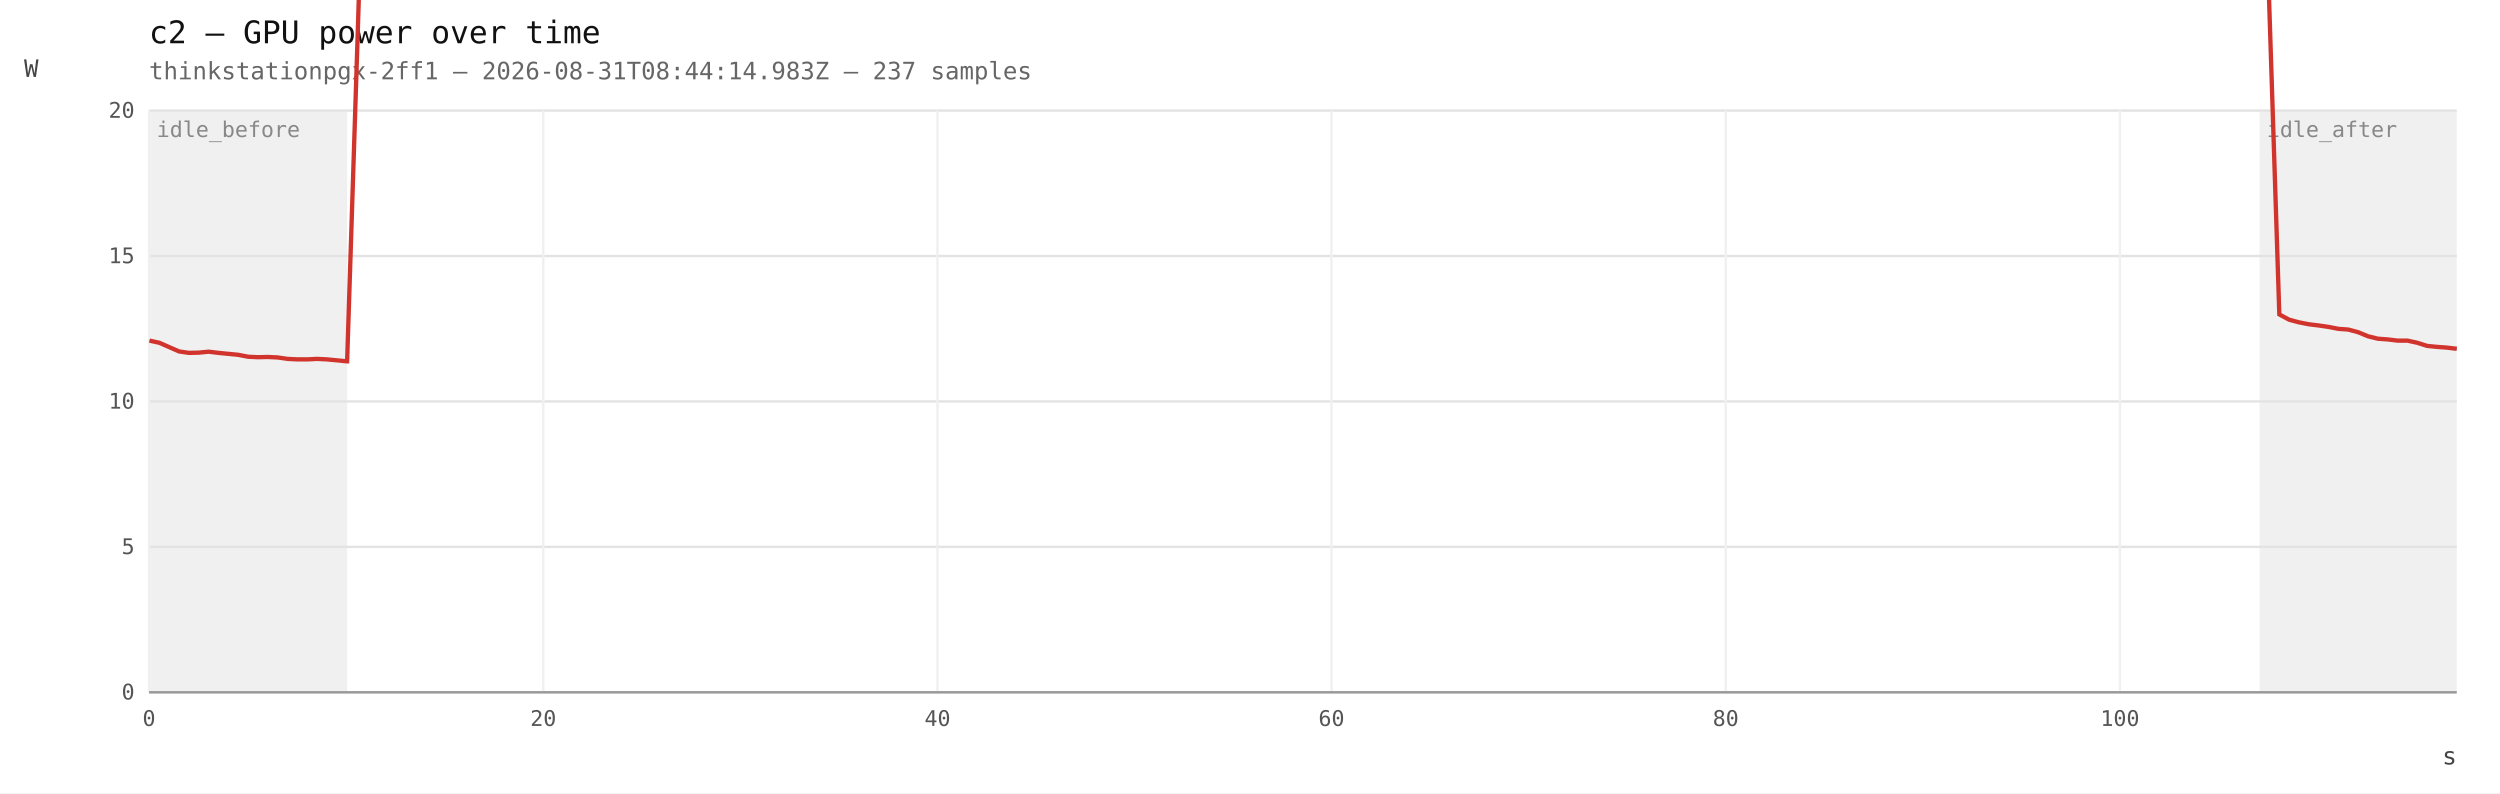
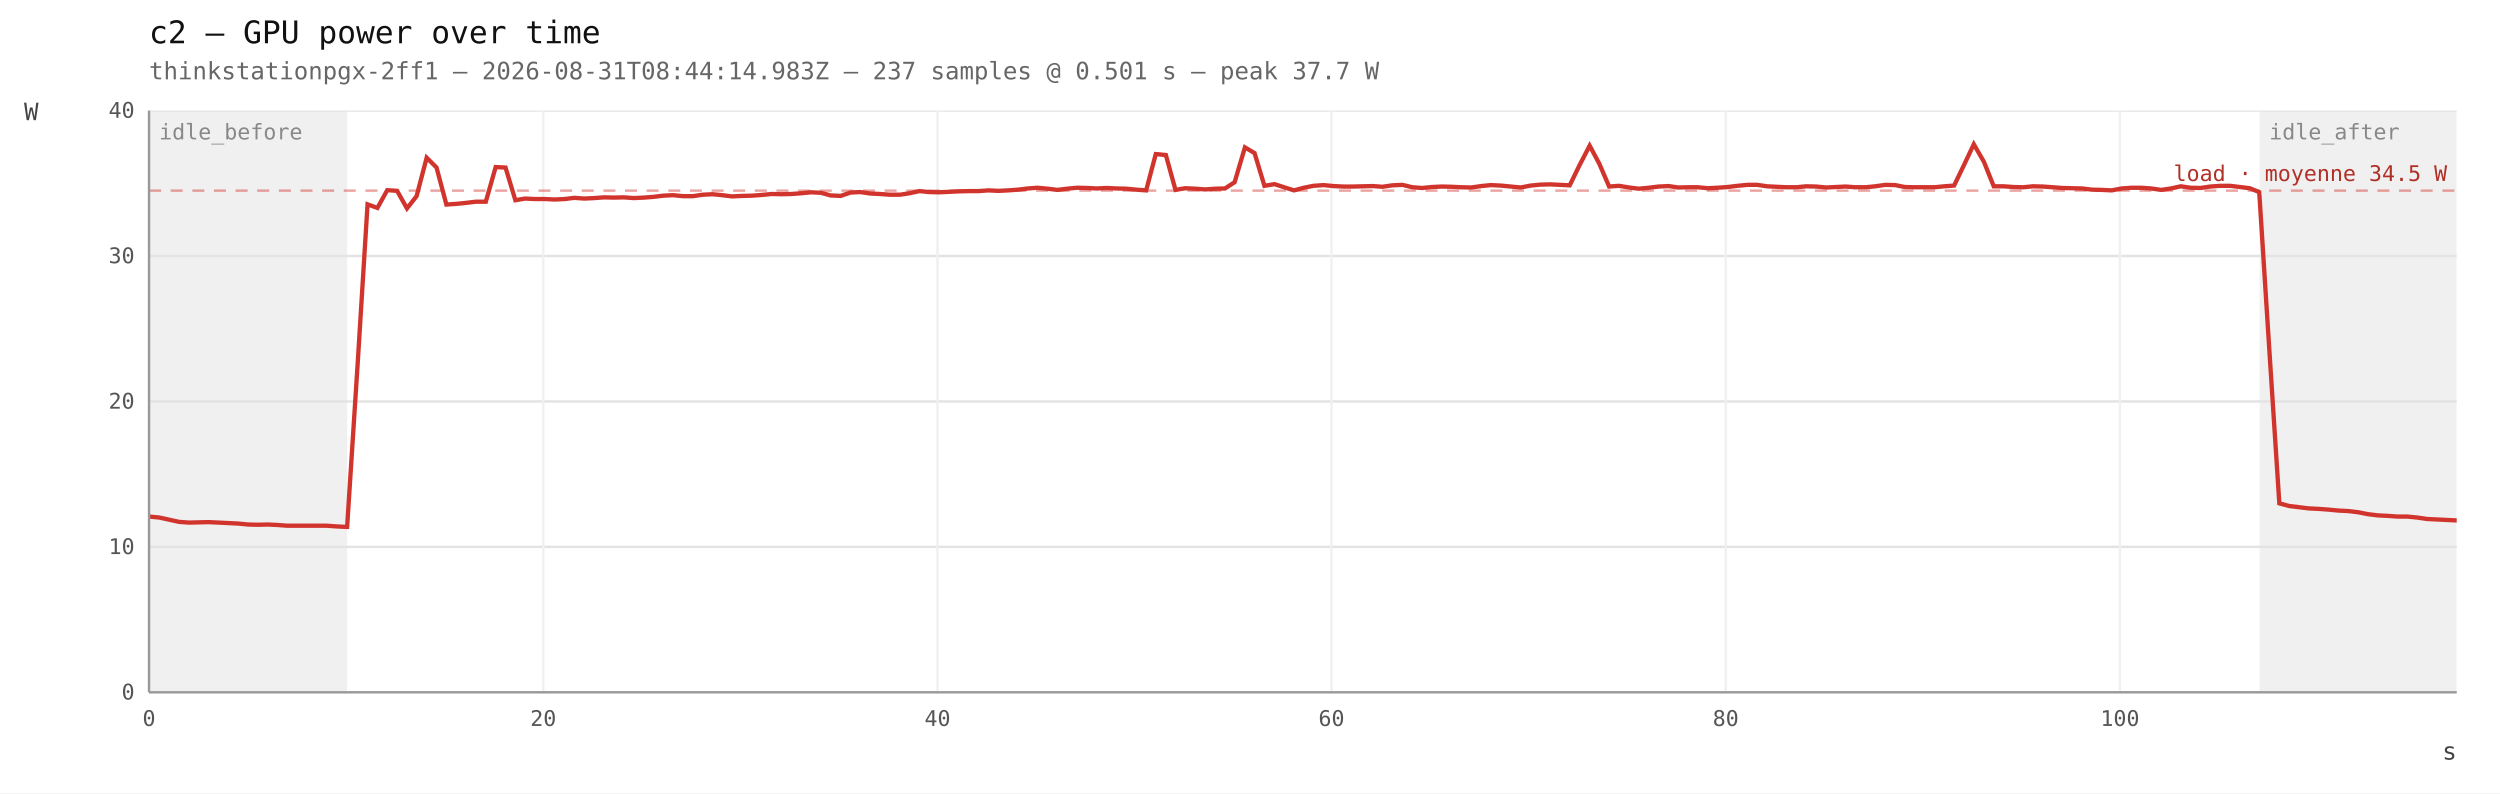
<svg xmlns="http://www.w3.org/2000/svg" width="1040" height="330" viewBox="0 0 1040 330" font-family="Menlo,Consolas,monospace">
+   <defs>
+     <clipPath id="plot-clip">
+       <rect x="62" y="46" width="960" height="242" />
+     </clipPath>
+   </defs>
  <rect width="1040" height="330" fill="#ffffff" />
  <text x="62" y="18" font-size="13" fill="#111">c2 — GPU power over time</text>
-   <text x="62" y="33" font-size="10" fill="#666">thinkstationpgx-2ff1 — 2026-08-31T08:44:14.983Z — 237 samples</text>
-   <rect x="62.2" y="46" width="82.2" height="242" fill="#000000" opacity="0.06" />
-   <text x="65.2" y="57" font-size="9" fill="#888">idle_before</text>
-   <rect x="940.0" y="46" width="82.0" height="242" fill="#000000" opacity="0.06" />
-   <text x="943.0" y="57" font-size="9" fill="#888">idle_after</text>
-   <line x1="62" y1="288.0" x2="1022" y2="288.0" stroke="#e3e3e3" stroke-width="1" />
+   <text x="62" y="33" font-size="10" fill="#666">thinkstationpgx-2ff1 — 2026-08-31T08:44:14.983Z — 237 samples @ 0.501 s — peak 37.7 W</text>
+   <g clip-path="url(#plot-clip)">
+     <rect x="62.2" y="46" width="82.2" height="242" fill="#000000" opacity="0.06" />
+     <rect x="940.0" y="46" width="82.0" height="242" fill="#000000" opacity="0.06" />
+     <line x1="62" y1="288.0" x2="1022" y2="288.0" stroke="#e3e3e3" stroke-width="1" />
+     <line x1="62" y1="227.5" x2="1022" y2="227.5" stroke="#e3e3e3" stroke-width="1" />
+     <line x1="62" y1="167.0" x2="1022" y2="167.0" stroke="#e3e3e3" stroke-width="1" />
+     <line x1="62" y1="106.5" x2="1022" y2="106.5" stroke="#e3e3e3" stroke-width="1" />
+     <line x1="62" y1="46.0" x2="1022" y2="46.0" stroke="#e3e3e3" stroke-width="1" />
+     <line x1="62.0" y1="46" x2="62.0" y2="288" stroke="#f0f0f0" stroke-width="1" />
+     <line x1="226.0" y1="46" x2="226.0" y2="288" stroke="#f0f0f0" stroke-width="1" />
+     <line x1="390.0" y1="46" x2="390.0" y2="288" stroke="#f0f0f0" stroke-width="1" />
+     <line x1="553.9" y1="46" x2="553.9" y2="288" stroke="#f0f0f0" stroke-width="1" />
+     <line x1="717.9" y1="46" x2="717.9" y2="288" stroke="#f0f0f0" stroke-width="1" />
+     <line x1="881.9" y1="46" x2="881.9" y2="288" stroke="#f0f0f0" stroke-width="1" />
+     <line x1="62" y1="79.3" x2="1022" y2="79.3" stroke="#d0342c" opacity="0.45" stroke-dasharray="5,4" stroke-width="1" />
+     <polyline fill="none" stroke="#d0342c" stroke-width="1.8" points="62.2,214.9 66.3,215.3 70.4,216.2 74.5,217.1 78.6,217.4 82.7,217.3 86.8,217.2 90.9,217.4 95.0,217.6 99.1,217.8 103.2,218.2 107.3,218.3 111.4,218.2 115.5,218.4 119.6,218.7 123.7,218.7 127.8,218.7 131.9,218.7 136.0,218.7 140.1,219.0 144.2,219.2 144.4,219.2 148.8,151.1 152.9,85.0 157.0,86.5 161.1,79.1 165.2,79.4 169.3,86.7 173.3,81.6 177.5,65.6 181.6,69.7 185.7,85.1 189.9,84.8 193.9,84.4 198.0,83.9 202.1,83.9 206.2,69.5 210.3,69.7 214.4,83.3 218.4,82.6 222.6,82.8 226.7,82.8 230.8,83.0 234.9,82.8 238.9,82.3 243.0,82.6 247.2,82.4 251.3,82.1 255.4,82.2 259.5,82.1 263.6,82.4 267.8,82.2 271.8,81.9 275.9,81.4 280.0,81.2 284.1,81.6 288.3,81.6 292.3,81.0 296.4,80.8 300.4,81.2 304.5,81.7 308.7,81.5 312.8,81.4 316.9,81.1 321.0,80.7 325.1,80.8 329.2,80.7 333.3,80.4 337.4,80.0 341.5,80.2 345.5,81.3 349.7,81.5 353.8,80.1 357.9,79.9 362.0,80.5 366.1,80.7 370.1,81.0 374.4,81.0 378.3,80.4 382.5,79.5 386.6,79.9 390.6,80.0 394.8,79.8 398.9,79.6 403.0,79.5 407.1,79.5 411.2,79.2 415.3,79.4 419.4,79.2 423.5,78.9 427.6,78.4 431.6,78.1 435.8,78.5 439.9,79.0 443.9,78.5 448.1,78.1 452.2,78.2 456.3,78.4 460.4,78.2 464.5,78.4 468.6,78.5 472.7,78.9 476.8,79.2 480.8,64.1 485.0,64.5 489.0,79.0 493.1,78.3 497.3,78.5 501.4,78.8 505.5,78.5 509.6,78.4 513.6,75.8 517.9,61.3 521.9,63.7 526.0,77.3 530.2,76.6 534.2,77.9 538.3,79.2 542.4,78.1 546.4,77.3 550.6,77.0 554.6,77.4 558.8,77.6 562.9,77.6 567.0,77.5 571.1,77.4 575.1,77.7 579.2,77.1 583.4,76.9 587.5,77.9 591.6,78.2 595.7,77.8 599.8,77.6 603.8,77.7 608.0,77.9 612.0,78.0 616.2,77.4 620.2,77.0 624.4,77.2 628.5,77.6 632.6,78.0 636.7,77.2 640.8,76.8 644.9,76.7 649.0,76.9 653.0,77.1 657.1,68.7 661.3,60.6 665.3,68.1 669.4,77.6 673.5,77.3 677.7,78.0 681.7,78.5 685.9,78.1 690.0,77.6 694.1,77.4 698.1,78.0 702.3,77.9 706.3,77.9 710.5,78.3 714.5,78.1 718.7,77.8 722.8,77.3 726.9,76.9 731.0,76.9 735.1,77.5 739.1,77.7 743.2,77.9 747.3,77.9 751.4,77.5 755.5,77.6 759.7,78.0 763.7,77.8 767.8,77.6 771.9,77.9 776.1,77.9 780.1,77.5 784.3,76.9 788.4,77.0 792.4,77.8 796.6,77.9 800.6,77.9 804.8,77.9 808.8,77.5 812.9,77.2 817.0,68.7 821.1,60.0 825.3,67.3 829.4,77.5 833.4,77.5 837.6,77.8 841.7,77.9 845.7,77.5 849.8,77.6 853.9,77.9 858.0,78.2 862.1,78.3 866.2,78.4 870.3,78.9 874.4,79.0 878.5,79.2 882.6,78.4 886.7,78.1 890.8,78.1 894.9,78.4 899.0,79.0 903.1,78.4 907.2,77.5 911.2,78.1 915.4,78.2 919.5,77.6 923.6,77.3 927.7,77.3 931.8,77.8 935.9,78.3 939.8,79.9 940.0,82.4 944.1,146.5 948.2,209.4 952.3,210.5 956.4,211.0 960.5,211.5 964.6,211.7 968.7,212.0 972.8,212.4 976.9,212.6 981.0,213.1 985.1,213.9 989.2,214.4 993.3,214.6 997.4,214.9 1001.5,214.9 1005.6,215.3 1009.7,215.9 1013.8,216.1 1017.9,216.3 1022.0,216.5" />
+   </g>
+   <line x1="62" y1="288" x2="1022" y2="288" stroke="#999" stroke-width="1" />
+   <line x1="62" y1="46" x2="62" y2="288" stroke="#999" stroke-width="1" />
  <text x="56" y="291.0" font-size="9" fill="#555" text-anchor="end">0</text>
-   <line x1="62" y1="227.5" x2="1022" y2="227.5" stroke="#e3e3e3" stroke-width="1" />
-   <text x="56" y="230.5" font-size="9" fill="#555" text-anchor="end">5</text>
-   <line x1="62" y1="167.0" x2="1022" y2="167.0" stroke="#e3e3e3" stroke-width="1" />
-   <text x="56" y="170.0" font-size="9" fill="#555" text-anchor="end">10</text>
-   <line x1="62" y1="106.5" x2="1022" y2="106.5" stroke="#e3e3e3" stroke-width="1" />
-   <text x="56" y="109.5" font-size="9" fill="#555" text-anchor="end">15</text>
-   <line x1="62" y1="46.0" x2="1022" y2="46.0" stroke="#e3e3e3" stroke-width="1" />
-   <text x="56" y="49.0" font-size="9" fill="#555" text-anchor="end">20</text>
-   <line x1="62.0" y1="46" x2="62.0" y2="288" stroke="#f0f0f0" stroke-width="1" />
+   <text x="56" y="230.5" font-size="9" fill="#555" text-anchor="end">10</text>
+   <text x="56" y="170.0" font-size="9" fill="#555" text-anchor="end">20</text>
+   <text x="56" y="109.5" font-size="9" fill="#555" text-anchor="end">30</text>
+   <text x="56" y="49.0" font-size="9" fill="#555" text-anchor="end">40</text>
  <text x="62.0" y="302" font-size="9" fill="#555" text-anchor="middle">0</text>
-   <line x1="226.0" y1="46" x2="226.0" y2="288" stroke="#f0f0f0" stroke-width="1" />
  <text x="226.0" y="302" font-size="9" fill="#555" text-anchor="middle">20</text>
-   <line x1="390.0" y1="46" x2="390.0" y2="288" stroke="#f0f0f0" stroke-width="1" />
  <text x="390.0" y="302" font-size="9" fill="#555" text-anchor="middle">40</text>
-   <line x1="553.9" y1="46" x2="553.9" y2="288" stroke="#f0f0f0" stroke-width="1" />
  <text x="553.9" y="302" font-size="9" fill="#555" text-anchor="middle">60</text>
-   <line x1="717.9" y1="46" x2="717.9" y2="288" stroke="#f0f0f0" stroke-width="1" />
  <text x="717.9" y="302" font-size="9" fill="#555" text-anchor="middle">80</text>
-   <line x1="881.9" y1="46" x2="881.9" y2="288" stroke="#f0f0f0" stroke-width="1" />
  <text x="881.9" y="302" font-size="9" fill="#555" text-anchor="middle">100</text>
-   <line x1="62" y1="288" x2="1022" y2="288" stroke="#999" stroke-width="1" />
-   <text x="1022" y="318" font-size="10" fill="#444" text-anchor="end">s</text>
-   <text x="10" y="32" font-size="10" fill="#444">W</text>
-   <polyline fill="none" stroke="#3b6fb5" stroke-width="1" opacity="0.75" points="62.2,141.7 66.3,142.6 70.4,144.4 74.5,146.2 78.6,146.8 82.7,146.7 86.8,146.3 90.9,146.8 95.0,147.2 99.1,147.6 103.2,148.4 107.3,148.6 111.4,148.5 115.5,148.7 119.6,149.3 123.7,149.5 127.8,149.5 131.9,149.3 136.0,149.5 140.1,149.9 144.2,150.3 144.4,150.3 148.8,14.3 152.9,-118.1 157.0,-114.9 161.1,-129.8 165.2,-129.2 169.3,-114.6 173.3,-124.7 177.5,-156.8 181.6,-148.7 185.7,-117.7 189.9,-118.3 193.9,-119.2 198.0,-120.1 202.1,-120.3 206.2,-149.1 210.3,-148.6 214.4,-121.5 218.4,-122.8 222.6,-122.4 226.7,-122.3 230.8,-121.9 234.9,-122.4 238.9,-123.4 243.0,-122.8 247.2,-123.3 251.3,-123.8 255.4,-123.6 259.5,-123.8 263.6,-123.2 267.8,-123.6 271.8,-124.1 275.9,-125.2 280.0,-125.6 284.1,-124.9 288.3,-124.9 292.3,-126.1 296.4,-126.3 300.4,-125.7 304.5,-124.6 308.7,-125.0 312.8,-125.2 316.9,-125.8 321.0,-126.5 325.1,-126.3 329.2,-126.5 333.3,-127.3 337.4,-128.0 341.5,-127.5 345.5,-125.3 349.7,-125.0 353.8,-127.9 357.9,-128.2 362.0,-126.9 366.1,-126.5 370.1,-126.1 374.4,-125.9 378.3,-127.3 382.5,-129.0 386.6,-128.2 390.6,-128.0 394.8,-128.4 398.9,-128.7 403.0,-129.0 407.1,-129.1 411.2,-129.6 415.3,-129.2 419.4,-129.6 423.5,-130.2 427.6,-131.1 431.6,-131.9 435.8,-131.0 439.9,-130.1 443.9,-130.9 448.1,-131.9 452.2,-131.6 456.3,-131.1 460.4,-131.5 464.5,-131.1 468.6,-131.0 472.7,-130.3 476.8,-129.7 480.8,-159.8 485.0,-159.0 489.0,-130.1 493.1,-131.4 497.3,-131.0 501.4,-130.4 505.5,-131.0 509.6,-131.1 513.6,-136.5 517.9,-165.4 521.9,-160.7 526.0,-133.4 530.2,-134.8 534.2,-132.1 538.3,-129.6 542.4,-131.7 546.4,-133.3 550.6,-134.0 554.6,-133.2 558.8,-132.8 562.9,-132.8 567.0,-133.1 571.1,-133.2 575.1,-132.6 579.2,-133.8 583.4,-134.3 587.5,-132.1 591.6,-131.6 595.7,-132.4 599.8,-132.8 603.8,-132.6 608.0,-132.2 612.0,-132.0 616.2,-133.2 620.2,-133.9 624.4,-133.7 628.5,-132.8 632.6,-132.0 636.7,-133.7 640.8,-134.4 644.9,-134.5 649.0,-134.2 653.0,-133.8 657.1,-150.5 661.3,-166.7 665.3,-151.8 669.4,-132.7 673.5,-133.4 677.7,-132.0 681.7,-130.9 685.9,-131.7 690.0,-132.8 694.1,-133.2 698.1,-132.0 702.3,-132.2 706.3,-132.1 710.5,-131.4 714.5,-131.7 718.7,-132.4 722.8,-133.4 726.9,-134.2 731.0,-134.2 735.1,-133.1 739.1,-132.6 743.2,-132.2 747.3,-132.1 751.4,-133.1 755.5,-132.7 759.7,-132.0 763.7,-132.5 767.8,-132.7 771.9,-132.2 776.1,-132.1 780.1,-133.1 784.3,-134.3 788.4,-134.0 792.4,-132.5 796.6,-132.2 800.6,-132.2 804.8,-132.1 808.8,-133.1 812.9,-133.7 817.0,-150.5 821.1,-168.0 825.3,-153.4 829.4,-133.0 833.4,-133.0 837.6,-132.4 841.7,-132.2 845.7,-133.0 849.8,-132.7 853.9,-132.1 858.0,-131.5 862.1,-131.4 866.2,-131.1 870.3,-130.3 874.4,-129.9 878.5,-129.7 882.6,-131.3 886.7,-131.7 890.8,-131.7 894.9,-131.3 899.0,-129.9 903.1,-131.3 907.2,-133.0 911.2,-131.7 915.4,-131.6 919.5,-132.7 923.6,-133.3 927.7,-133.3 931.8,-132.4 935.9,-131.4 939.8,-128.2 940.0,-123.3 944.1,5.0 948.2,130.8 952.3,133.0 956.4,134.1 960.5,134.9 964.6,135.4 968.7,136.0 972.8,136.8 976.9,137.1 981.0,138.2 985.1,139.9 989.2,140.9 993.3,141.2 997.4,141.7 1001.5,141.7 1005.6,142.6 1009.7,143.9 1013.8,144.3 1017.9,144.6 1022.0,145.1" />
-   <polyline fill="none" stroke="#d0342c" stroke-width="1.8" points="62.2,141.7 66.3,142.6 70.4,144.4 74.5,146.2 78.6,146.8 82.7,146.7 86.8,146.3 90.9,146.8 95.0,147.2 99.1,147.6 103.2,148.4 107.3,148.6 111.4,148.5 115.5,148.7 119.6,149.3 123.7,149.5 127.8,149.5 131.9,149.3 136.0,149.5 140.1,149.9 144.2,150.3 144.4,150.3 148.8,14.3 152.9,-118.1 157.0,-114.9 161.1,-129.8 165.2,-129.2 169.3,-114.6 173.3,-124.7 177.5,-156.8 181.6,-148.7 185.7,-117.7 189.9,-118.3 193.9,-119.2 198.0,-120.1 202.1,-120.3 206.2,-149.1 210.3,-148.6 214.4,-121.5 218.4,-122.8 222.6,-122.4 226.7,-122.3 230.8,-121.9 234.9,-122.4 238.9,-123.4 243.0,-122.8 247.2,-123.3 251.3,-123.8 255.4,-123.6 259.5,-123.8 263.6,-123.2 267.8,-123.6 271.8,-124.1 275.9,-125.2 280.0,-125.6 284.1,-124.9 288.3,-124.9 292.3,-126.1 296.4,-126.3 300.4,-125.7 304.5,-124.6 308.7,-125.0 312.8,-125.2 316.9,-125.8 321.0,-126.5 325.1,-126.3 329.2,-126.5 333.3,-127.3 337.4,-128.0 341.5,-127.5 345.5,-125.3 349.7,-125.0 353.8,-127.9 357.9,-128.2 362.0,-126.9 366.1,-126.5 370.1,-126.1 374.4,-125.9 378.3,-127.3 382.5,-129.0 386.6,-128.2 390.6,-128.0 394.8,-128.4 398.9,-128.7 403.0,-129.0 407.1,-129.1 411.2,-129.6 415.3,-129.2 419.4,-129.6 423.5,-130.2 427.6,-131.1 431.6,-131.9 435.8,-131.0 439.9,-130.1 443.9,-130.9 448.1,-131.9 452.2,-131.6 456.3,-131.1 460.4,-131.5 464.5,-131.1 468.6,-131.0 472.7,-130.3 476.8,-129.7 480.8,-159.8 485.0,-159.0 489.0,-130.1 493.1,-131.4 497.3,-131.0 501.4,-130.4 505.5,-131.0 509.6,-131.1 513.6,-136.5 517.9,-165.4 521.9,-160.7 526.0,-133.4 530.2,-134.8 534.2,-132.1 538.3,-129.6 542.4,-131.7 546.4,-133.3 550.6,-134.0 554.6,-133.2 558.8,-132.8 562.9,-132.8 567.0,-133.1 571.1,-133.2 575.1,-132.6 579.2,-133.8 583.4,-134.3 587.5,-132.1 591.6,-131.6 595.7,-132.4 599.8,-132.8 603.8,-132.6 608.0,-132.2 612.0,-132.0 616.2,-133.2 620.2,-133.9 624.4,-133.7 628.5,-132.8 632.6,-132.0 636.7,-133.7 640.8,-134.4 644.9,-134.5 649.0,-134.2 653.0,-133.8 657.1,-150.5 661.3,-166.7 665.3,-151.8 669.4,-132.7 673.5,-133.4 677.7,-132.0 681.7,-130.9 685.9,-131.7 690.0,-132.8 694.1,-133.2 698.1,-132.0 702.3,-132.2 706.3,-132.1 710.5,-131.4 714.5,-131.7 718.7,-132.4 722.8,-133.4 726.9,-134.2 731.0,-134.2 735.1,-133.1 739.1,-132.6 743.2,-132.2 747.3,-132.1 751.4,-133.1 755.5,-132.7 759.7,-132.0 763.7,-132.5 767.8,-132.7 771.9,-132.2 776.1,-132.1 780.1,-133.1 784.3,-134.3 788.4,-134.0 792.4,-132.5 796.6,-132.2 800.6,-132.2 804.8,-132.1 808.8,-133.1 812.9,-133.7 817.0,-150.5 821.1,-168.0 825.3,-153.4 829.4,-133.0 833.4,-133.0 837.6,-132.4 841.7,-132.2 845.7,-133.0 849.8,-132.7 853.9,-132.1 858.0,-131.5 862.1,-131.4 866.2,-131.1 870.3,-130.3 874.4,-129.9 878.5,-129.7 882.6,-131.3 886.7,-131.7 890.8,-131.7 894.9,-131.3 899.0,-129.9 903.1,-131.3 907.2,-133.0 911.2,-131.7 915.4,-131.6 919.5,-132.7 923.6,-133.3 927.7,-133.3 931.8,-132.4 935.9,-131.4 939.8,-128.2 940.0,-123.3 944.1,5.0 948.2,130.8 952.3,133.0 956.4,134.1 960.5,134.9 964.6,135.4 968.7,136.0 972.8,136.8 976.9,137.1 981.0,138.2 985.1,139.9 989.2,140.9 993.3,141.2 997.4,141.7 1001.5,141.7 1005.6,142.6 1009.7,143.9 1013.8,144.3 1017.9,144.6 1022.0,145.1" />
+   <text x="1022" y="316" font-size="10" fill="#444" text-anchor="end">s</text>
+   <text x="10" y="50" font-size="10" fill="#444">W</text>
+   <text x="66.2" y="58" font-size="9" fill="#888">idle_before</text>
+   <text x="944.0" y="58" font-size="9" fill="#888">idle_after</text>
+   <text x="1018" y="75.3" font-size="9" fill="#b03028" text-anchor="end">load · moyenne 34.5 W</text>
</svg>
